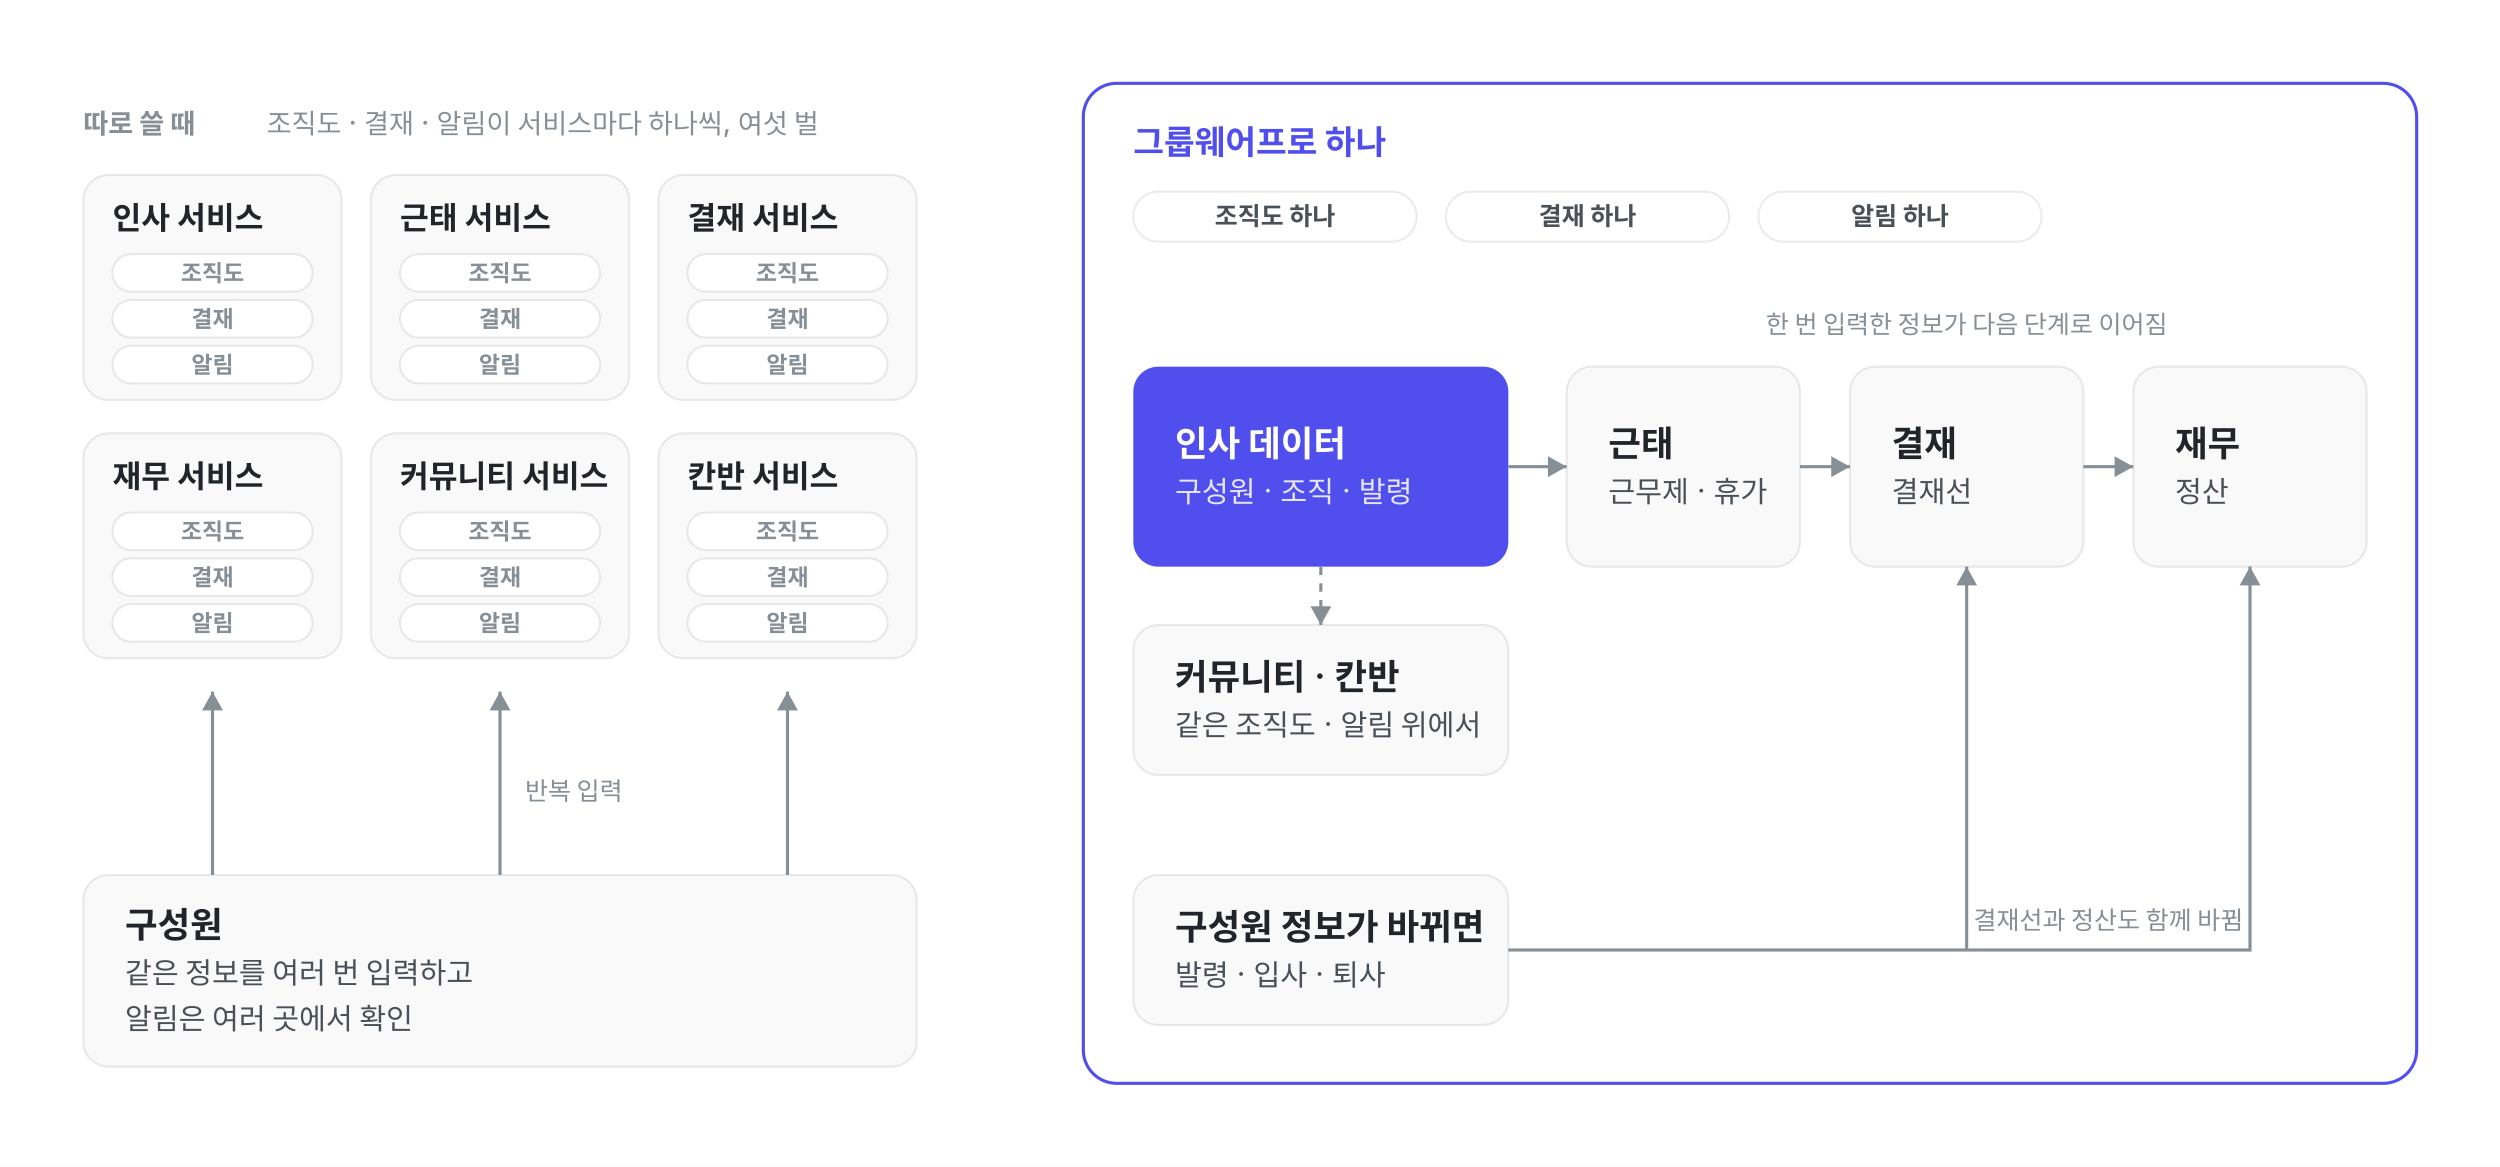
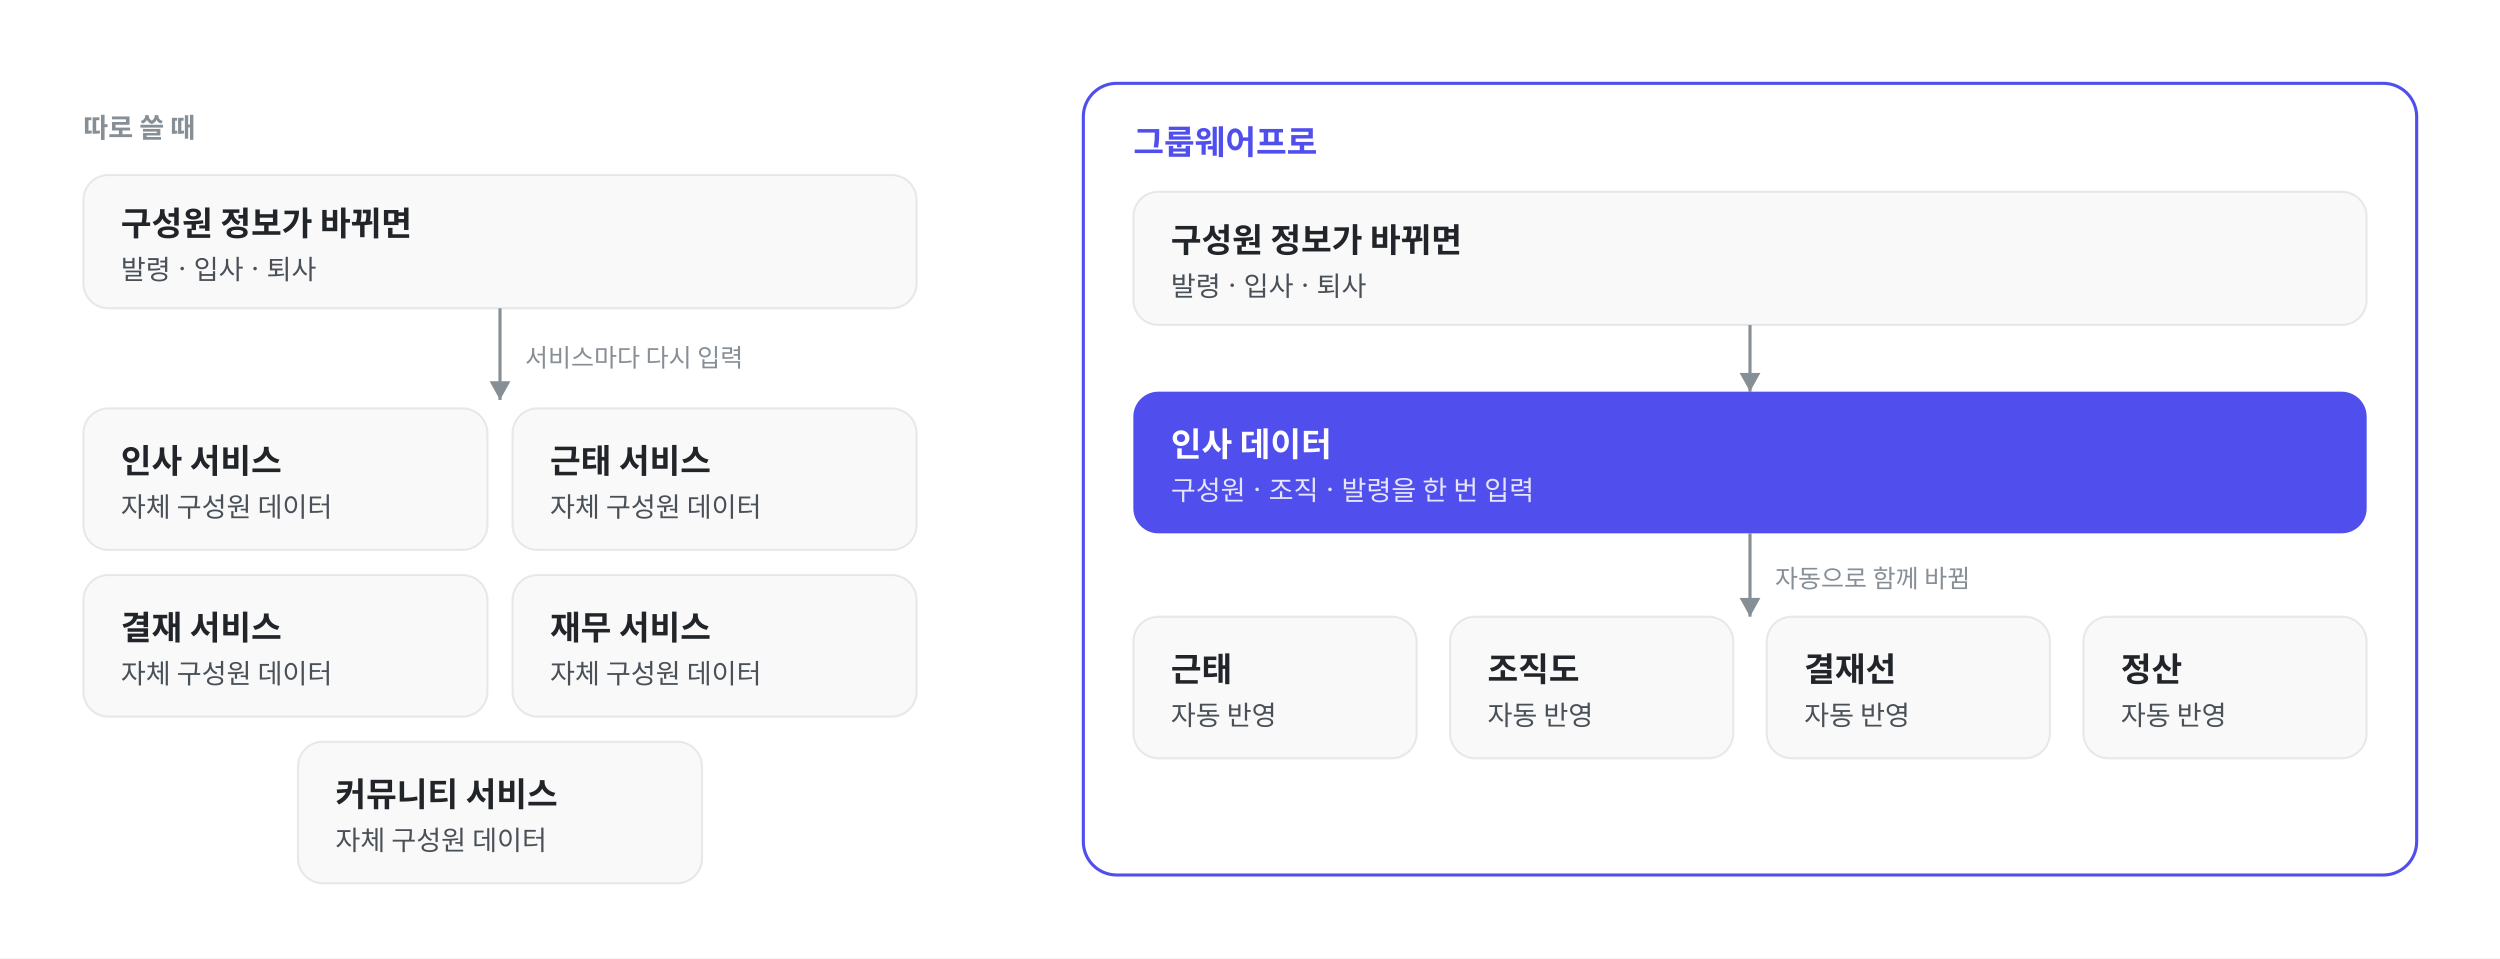
- <svg xmlns="http://www.w3.org/2000/svg" viewBox="0 0 1200 560" width="1200" height="560" font-family="Pretendard Variable, Pretendard, -apple-system, BlinkMacSystemFont, sans-serif" aria-hidden="true">
-   <rect width="1200" height="560" fill="#ffffff" />
-   <text x="40" y="64" font-size="13" font-weight="600" fill="#868e96" text-anchor="start">따로 쓸 때</text>
-   <text x="128" y="64" font-size="13" font-weight="500" fill="#868e96" text-anchor="start">조직도 · 결재 · 알림이 서비스마다 하나씩, 여섯 벌</text>
-   <rect x="40" y="84" width="124" height="108" rx="12" fill="#f9f9f9" stroke="#000000" stroke-opacity="0.08" />
-   <text x="54" y="110" font-size="15" font-weight="600" fill="#212529">인사 서비스</text>
-   <rect x="54" y="122" width="96" height="18" rx="9" fill="#ffffff" stroke="#000000" stroke-opacity="0.08" />
-   <text x="102" y="135" font-size="11" font-weight="600" fill="#868e96" text-anchor="middle">조직도</text>
-   <rect x="54" y="144" width="96" height="18" rx="9" fill="#ffffff" stroke="#000000" stroke-opacity="0.08" />
-   <text x="102" y="157" font-size="11" font-weight="600" fill="#868e96" text-anchor="middle">결재</text>
-   <rect x="54" y="166" width="96" height="18" rx="9" fill="#ffffff" stroke="#000000" stroke-opacity="0.08" />
-   <text x="102" y="179" font-size="11" font-weight="600" fill="#868e96" text-anchor="middle">알림</text>
-   <rect x="178" y="84" width="124" height="108" rx="12" fill="#f9f9f9" stroke="#000000" stroke-opacity="0.08" />
-   <text x="192" y="110" font-size="15" font-weight="600" fill="#212529">근태 서비스</text>
-   <rect x="192" y="122" width="96" height="18" rx="9" fill="#ffffff" stroke="#000000" stroke-opacity="0.08" />
-   <text x="240" y="135" font-size="11" font-weight="600" fill="#868e96" text-anchor="middle">조직도</text>
-   <rect x="192" y="144" width="96" height="18" rx="9" fill="#ffffff" stroke="#000000" stroke-opacity="0.08" />
-   <text x="240" y="157" font-size="11" font-weight="600" fill="#868e96" text-anchor="middle">결재</text>
-   <rect x="192" y="166" width="96" height="18" rx="9" fill="#ffffff" stroke="#000000" stroke-opacity="0.08" />
-   <text x="240" y="179" font-size="11" font-weight="600" fill="#868e96" text-anchor="middle">알림</text>
-   <rect x="316" y="84" width="124" height="108" rx="12" fill="#f9f9f9" stroke="#000000" stroke-opacity="0.08" />
-   <text x="330" y="110" font-size="15" font-weight="600" fill="#212529">결재 서비스</text>
-   <rect x="330" y="122" width="96" height="18" rx="9" fill="#ffffff" stroke="#000000" stroke-opacity="0.08" />
-   <text x="378" y="135" font-size="11" font-weight="600" fill="#868e96" text-anchor="middle">조직도</text>
-   <rect x="330" y="144" width="96" height="18" rx="9" fill="#ffffff" stroke="#000000" stroke-opacity="0.08" />
-   <text x="378" y="157" font-size="11" font-weight="600" fill="#868e96" text-anchor="middle">결재</text>
-   <rect x="330" y="166" width="96" height="18" rx="9" fill="#ffffff" stroke="#000000" stroke-opacity="0.08" />
-   <text x="378" y="179" font-size="11" font-weight="600" fill="#868e96" text-anchor="middle">알림</text>
-   <rect x="40" y="208" width="124" height="108" rx="12" fill="#f9f9f9" stroke="#000000" stroke-opacity="0.08" />
-   <text x="54" y="234" font-size="15" font-weight="600" fill="#212529">재무 서비스</text>
-   <rect x="54" y="246" width="96" height="18" rx="9" fill="#ffffff" stroke="#000000" stroke-opacity="0.08" />
-   <text x="102" y="259" font-size="11" font-weight="600" fill="#868e96" text-anchor="middle">조직도</text>
-   <rect x="54" y="268" width="96" height="18" rx="9" fill="#ffffff" stroke="#000000" stroke-opacity="0.08" />
-   <text x="102" y="281" font-size="11" font-weight="600" fill="#868e96" text-anchor="middle">결재</text>
-   <rect x="54" y="290" width="96" height="18" rx="9" fill="#ffffff" stroke="#000000" stroke-opacity="0.08" />
-   <text x="102" y="303" font-size="11" font-weight="600" fill="#868e96" text-anchor="middle">알림</text>
-   <rect x="178" y="208" width="124" height="108" rx="12" fill="#f9f9f9" stroke="#000000" stroke-opacity="0.08" />
-   <text x="192" y="234" font-size="15" font-weight="600" fill="#212529">커뮤니티 서비스</text>
-   <rect x="192" y="246" width="96" height="18" rx="9" fill="#ffffff" stroke="#000000" stroke-opacity="0.08" />
-   <text x="240" y="259" font-size="11" font-weight="600" fill="#868e96" text-anchor="middle">조직도</text>
-   <rect x="192" y="268" width="96" height="18" rx="9" fill="#ffffff" stroke="#000000" stroke-opacity="0.08" />
-   <text x="240" y="281" font-size="11" font-weight="600" fill="#868e96" text-anchor="middle">결재</text>
-   <rect x="192" y="290" width="96" height="18" rx="9" fill="#ffffff" stroke="#000000" stroke-opacity="0.08" />
-   <text x="240" y="303" font-size="11" font-weight="600" fill="#868e96" text-anchor="middle">알림</text>
-   <rect x="316" y="208" width="124" height="108" rx="12" fill="#f9f9f9" stroke="#000000" stroke-opacity="0.08" />
-   <text x="330" y="234" font-size="15" font-weight="600" fill="#212529">칸반 서비스</text>
-   <rect x="330" y="246" width="96" height="18" rx="9" fill="#ffffff" stroke="#000000" stroke-opacity="0.08" />
-   <text x="378" y="259" font-size="11" font-weight="600" fill="#868e96" text-anchor="middle">조직도</text>
-   <rect x="330" y="268" width="96" height="18" rx="9" fill="#ffffff" stroke="#000000" stroke-opacity="0.08" />
-   <text x="378" y="281" font-size="11" font-weight="600" fill="#868e96" text-anchor="middle">결재</text>
-   <rect x="330" y="290" width="96" height="18" rx="9" fill="#ffffff" stroke="#000000" stroke-opacity="0.08" />
-   <text x="378" y="303" font-size="11" font-weight="600" fill="#868e96" text-anchor="middle">알림</text>
-   <rect x="40" y="420" width="400" height="92" rx="12" fill="#f9f9f9" stroke="#000000" stroke-opacity="0.08" stroke-width="1" />
-   <text x="60" y="450" font-size="17" font-weight="600" fill="#212529">구성원</text>
-   <text x="60" y="472" font-size="14" fill="#495057" fill-opacity="1">같은 정보를 여러 번 입력하고</text>
-   <text x="60" y="494" font-size="14" fill="#495057" fill-opacity="1">알림은 여러 곳에서 확인</text>
-   <path d="M102 420 V332" fill="none" stroke="#868e96" stroke-width="1.5" />
-   <polygon points="97,341 102,332 107,341" fill="#868e96" />
-   <path d="M240 420 V332" fill="none" stroke="#868e96" stroke-width="1.5" />
-   <polygon points="235,341 240,332 245,341" fill="#868e96" />
-   <path d="M378 420 V332" fill="none" stroke="#868e96" stroke-width="1.5" />
-   <polygon points="373,341 378,332 383,341" fill="#868e96" />
-   <text x="252" y="384" font-size="12" font-weight="500" fill="#868e96" text-anchor="start">반복 입력</text>
-   <rect x="520" y="40" width="640" height="480" rx="16" fill="#ffffff" stroke="#504fed" stroke-width="1.5" />
-   <text x="544" y="74" font-size="16" font-weight="700" fill="#504fed" text-anchor="start">그룹웨어프로 하나</text>
-   <rect x="544" y="92" width="136" height="24" rx="12" fill="#ffffff" stroke="#000000" stroke-opacity="0.08" />
-   <text x="612.0" y="108" font-size="12" font-weight="600" fill="#495057" text-anchor="middle">조직도 하나</text>
-   <rect x="694" y="92" width="136" height="24" rx="12" fill="#ffffff" stroke="#000000" stroke-opacity="0.08" />
-   <text x="762.0" y="108" font-size="12" font-weight="600" fill="#495057" text-anchor="middle">결재 하나</text>
-   <rect x="844" y="92" width="136" height="24" rx="12" fill="#ffffff" stroke="#000000" stroke-opacity="0.08" />
-   <text x="912.0" y="108" font-size="12" font-weight="600" fill="#495057" text-anchor="middle">알림 하나</text>
-   <rect x="544" y="176" width="180" height="96" rx="12" fill="#504fed" stroke="#504fed" stroke-opacity="0" stroke-width="1" />
-   <text x="564" y="219" font-size="17" font-weight="600" fill="#ffffff">인사 데이터</text>
-   <text x="564" y="241" font-size="14" fill="#ffffff" fill-opacity="0.85">구성원 · 조직 · 발령</text>
-   <rect x="752" y="176" width="112" height="96" rx="12" fill="#f9f9f9" stroke="#000000" stroke-opacity="0.08" stroke-width="1" />
-   <text x="772" y="219" font-size="17" font-weight="600" fill="#212529">근태</text>
-   <text x="772" y="241" font-size="14" fill="#495057" fill-opacity="1">근무제 · 휴가</text>
-   <rect x="888" y="176" width="112" height="96" rx="12" fill="#f9f9f9" stroke="#000000" stroke-opacity="0.08" stroke-width="1" />
-   <text x="908" y="219" font-size="17" font-weight="600" fill="#212529">결재</text>
-   <text x="908" y="241" font-size="14" fill="#495057" fill-opacity="1">결재선</text>
-   <rect x="1024" y="176" width="112" height="96" rx="12" fill="#f9f9f9" stroke="#000000" stroke-opacity="0.08" stroke-width="1" />
-   <text x="1044" y="219" font-size="17" font-weight="600" fill="#212529">재무</text>
-   <text x="1044" y="241" font-size="14" fill="#495057" fill-opacity="1">정산</text>
-   <path d="M724 224 H752" fill="none" stroke="#868e96" stroke-width="1.5" />
-   <polygon points="743,219 752,224 743,229" fill="#868e96" />
-   <path d="M864 224 H888" fill="none" stroke="#868e96" stroke-width="1.5" />
-   <polygon points="879,219 888,224 879,229" fill="#868e96" />
-   <path d="M1000 224 H1024" fill="none" stroke="#868e96" stroke-width="1.5" />
-   <polygon points="1015,219 1024,224 1015,229" fill="#868e96" />
-   <text x="944" y="160" font-size="12" font-weight="500" fill="#868e96" text-anchor="middle">한 번 입력한 정보가 다음 단계로 이어짐</text>
-   <rect x="544" y="300" width="180" height="72" rx="12" fill="#f9f9f9" stroke="#000000" stroke-opacity="0.08" stroke-width="1" />
-   <text x="564" y="331" font-size="17" font-weight="600" fill="#212529">커뮤니티 · 칸반</text>
-   <text x="564" y="353" font-size="14" fill="#495057" fill-opacity="1">같은 조직도 · 알림 위에서</text>
-   <path d="M634 272 V300" fill="none" stroke="#868e96" stroke-width="1.5" stroke-dasharray="4 4" />
-   <polygon points="629,291 634,300 639,291" fill="#868e96" />
-   <rect x="544" y="420" width="180" height="72" rx="12" fill="#f9f9f9" stroke="#000000" stroke-opacity="0.08" stroke-width="1" />
-   <text x="564" y="451" font-size="17" font-weight="600" fill="#212529">구성원 정보가 바뀌면</text>
-   <text x="564" y="473" font-size="14" fill="#495057" fill-opacity="1">발령 · 입사 · 퇴사</text>
-   <path d="M724 456 H1080 V272" fill="none" stroke="#868e96" stroke-width="1.5" />
-   <polygon points="1075,281 1080,272 1085,281" fill="#868e96" />
-   <path d="M944 456 V272" fill="none" stroke="#868e96" stroke-width="1.5" />
-   <polygon points="939,281 944,272 949,281" fill="#868e96" />
-   <text x="1012" y="446" font-size="12" font-weight="500" fill="#868e96" text-anchor="middle">결재선과 정산도 함께 바뀜</text>
+ <svg xmlns="http://www.w3.org/2000/svg" viewBox="0 0 1200 460" width="1200" height="460" font-family="Pretendard Variable, Pretendard, -apple-system, BlinkMacSystemFont, sans-serif" aria-hidden="true">
+   <rect width="1200" height="460" fill="#ffffff" />
+   <text x="40" y="66" font-size="13" font-weight="600" fill="#868e96" text-anchor="start">따로 쓸 때</text>
+   <rect x="40" y="84" width="400" height="64" rx="12" fill="#f9f9f9" stroke="#000000" stroke-opacity="0.08" stroke-width="1" />
+   <text x="58" y="113" font-size="16" font-weight="600" fill="#212529">구성원 정보가 바뀌면</text>
+   <text x="58" y="134" font-size="13" fill="#495057" fill-opacity="1">발령 · 입사 · 퇴사</text>
+   <path d="M240 148 V192" fill="none" stroke="#868e96" stroke-width="1.5" />
+   <polygon points="235,183 240,192 245,183" fill="#868e96" />
+   <text x="252" y="176" font-size="12" font-weight="500" fill="#868e96" text-anchor="start">서비스마다 다시 입력</text>
+   <rect x="40" y="196" width="194" height="68" rx="12" fill="#f9f9f9" stroke="#000000" stroke-opacity="0.08" stroke-width="1" />
+   <text x="58" y="227" font-size="16" font-weight="600" fill="#212529">인사 서비스</text>
+   <text x="58" y="248" font-size="13" fill="#495057" fill-opacity="1">자체 구성원 데이터</text>
+   <rect x="246" y="196" width="194" height="68" rx="12" fill="#f9f9f9" stroke="#000000" stroke-opacity="0.08" stroke-width="1" />
+   <text x="264" y="227" font-size="16" font-weight="600" fill="#212529">근태 서비스</text>
+   <text x="264" y="248" font-size="13" fill="#495057" fill-opacity="1">자체 구성원 데이터</text>
+   <rect x="40" y="276" width="194" height="68" rx="12" fill="#f9f9f9" stroke="#000000" stroke-opacity="0.08" stroke-width="1" />
+   <text x="58" y="307" font-size="16" font-weight="600" fill="#212529">결재 서비스</text>
+   <text x="58" y="328" font-size="13" fill="#495057" fill-opacity="1">자체 구성원 데이터</text>
+   <rect x="246" y="276" width="194" height="68" rx="12" fill="#f9f9f9" stroke="#000000" stroke-opacity="0.08" stroke-width="1" />
+   <text x="264" y="307" font-size="16" font-weight="600" fill="#212529">재무 서비스</text>
+   <text x="264" y="328" font-size="13" fill="#495057" fill-opacity="1">자체 구성원 데이터</text>
+   <rect x="143" y="356" width="194" height="68" rx="12" fill="#f9f9f9" stroke="#000000" stroke-opacity="0.08" stroke-width="1" />
+   <text x="161" y="387" font-size="16" font-weight="600" fill="#212529">커뮤니티 서비스</text>
+   <text x="161" y="408" font-size="13" fill="#495057" fill-opacity="1">자체 구성원 데이터</text>
+   <rect x="520" y="40" width="640" height="380" rx="16" fill="#ffffff" stroke="#504fed" stroke-width="1.5" />
+   <text x="544" y="74" font-size="16" font-weight="700" fill="#504fed" text-anchor="start">그룹웨어프로</text>
+   <rect x="544" y="92" width="592" height="64" rx="12" fill="#f9f9f9" stroke="#000000" stroke-opacity="0.08" stroke-width="1" />
+   <text x="562" y="121" font-size="16" font-weight="600" fill="#212529">구성원 정보가 바뀌면</text>
+   <text x="562" y="142" font-size="13" fill="#495057" fill-opacity="1">발령 · 입사 · 퇴사</text>
+   <path d="M840 156 V188" fill="none" stroke="#868e96" stroke-width="1.5" />
+   <polygon points="835,179 840,188 845,179" fill="#868e96" />
+   <rect x="544" y="188" width="592" height="68" rx="12" fill="#504fed" stroke="#504fed" stroke-opacity="0" stroke-width="1" />
+   <text x="562" y="219" font-size="16" font-weight="600" fill="#ffffff">인사 데이터</text>
+   <text x="562" y="240" font-size="13" fill="#ffffff" fill-opacity="0.85">구성원 · 조직 · 발령을 한 번 입력</text>
+   <path d="M840 256 V296" fill="none" stroke="#868e96" stroke-width="1.5" />
+   <polygon points="835,287 840,296 845,287" fill="#868e96" />
+   <text x="852" y="282" font-size="12" font-weight="500" fill="#868e96" text-anchor="start">자동으로 함께 바뀜</text>
+   <rect x="544" y="296" width="136" height="68" rx="12" fill="#f9f9f9" stroke="#000000" stroke-opacity="0.08" stroke-width="1" />
+   <text x="562" y="327" font-size="16" font-weight="600" fill="#212529">근태</text>
+   <text x="562" y="348" font-size="13" fill="#495057" fill-opacity="1">자동 반영</text>
+   <rect x="696" y="296" width="136" height="68" rx="12" fill="#f9f9f9" stroke="#000000" stroke-opacity="0.08" stroke-width="1" />
+   <text x="714" y="327" font-size="16" font-weight="600" fill="#212529">조직도</text>
+   <text x="714" y="348" font-size="13" fill="#495057" fill-opacity="1">자동 반영</text>
+   <rect x="848" y="296" width="136" height="68" rx="12" fill="#f9f9f9" stroke="#000000" stroke-opacity="0.08" stroke-width="1" />
+   <text x="866" y="327" font-size="16" font-weight="600" fill="#212529">결재선</text>
+   <text x="866" y="348" font-size="13" fill="#495057" fill-opacity="1">자동 반영</text>
+   <rect x="1000" y="296" width="136" height="68" rx="12" fill="#f9f9f9" stroke="#000000" stroke-opacity="0.08" stroke-width="1" />
+   <text x="1018" y="327" font-size="16" font-weight="600" fill="#212529">정산</text>
+   <text x="1018" y="348" font-size="13" fill="#495057" fill-opacity="1">자동 반영</text>
</svg>
